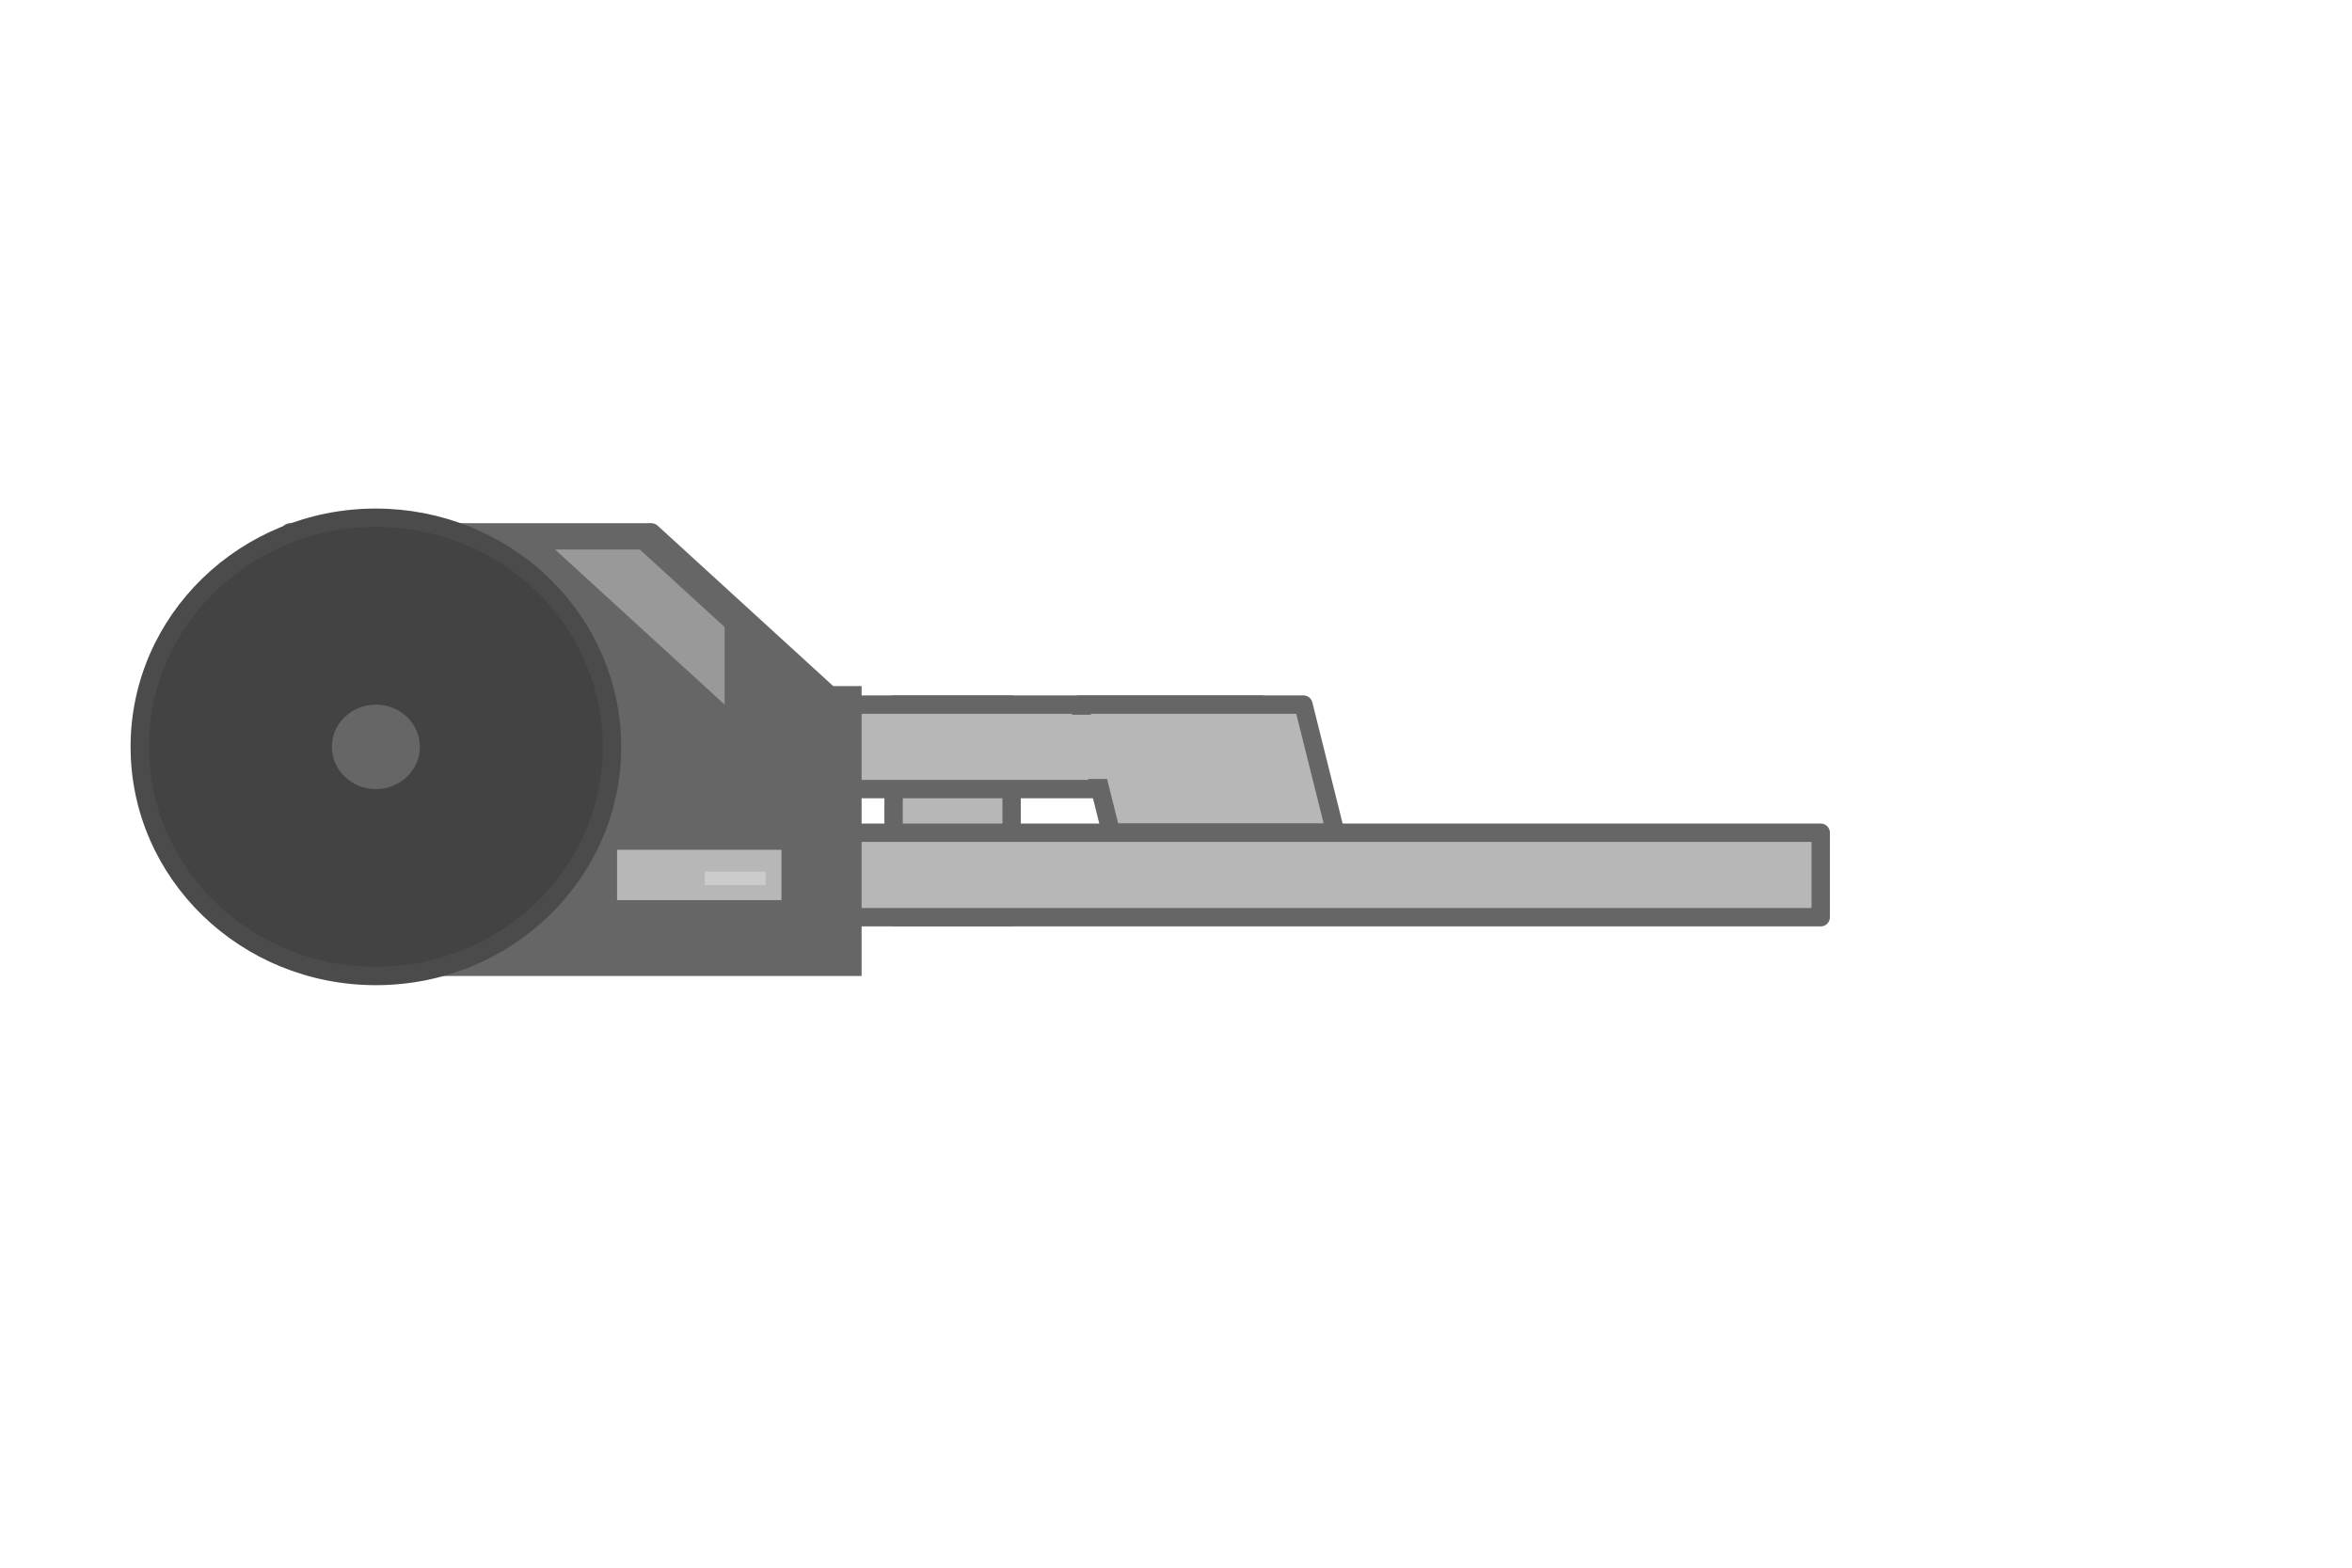
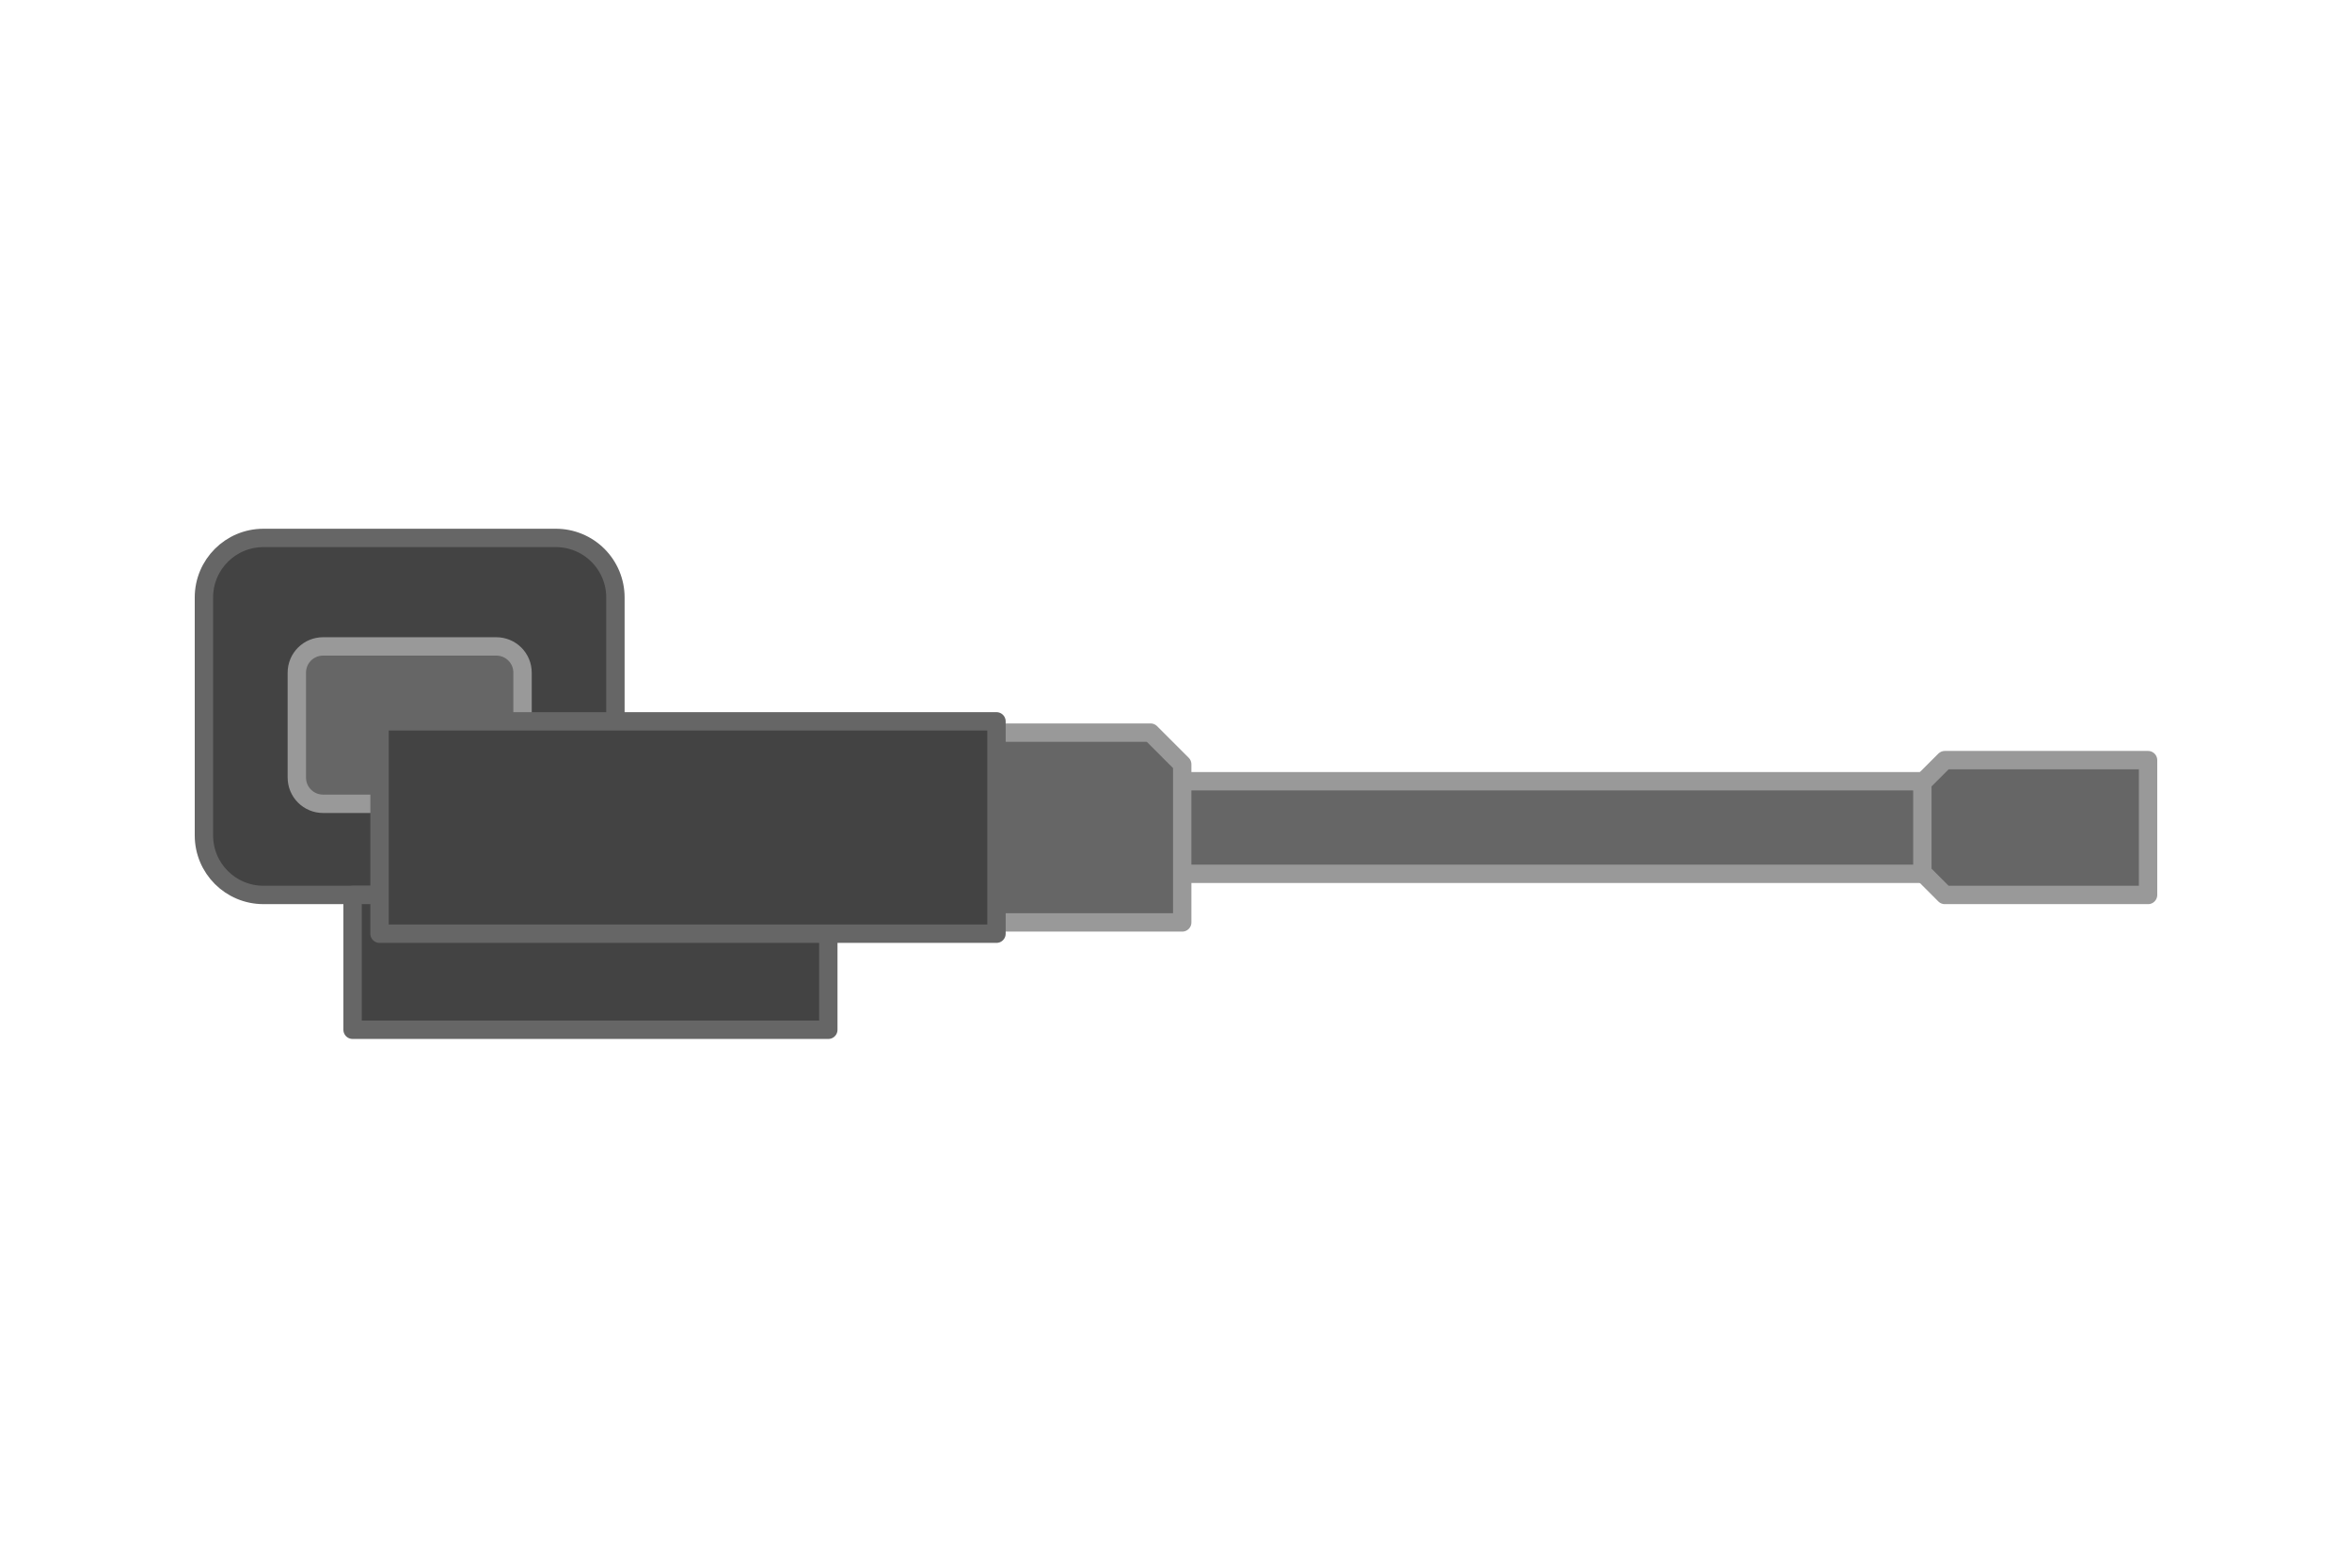
<svg xmlns="http://www.w3.org/2000/svg" version="1.1" viewBox="0.0 0.0 128.0 85.333" fill="none" stroke="none" stroke-linecap="square" stroke-miterlimit="10">
  <clipPath id="p.0">
    <path d="m0 0l128.0 0l0 85.333l-128.0 0l0 -85.333z" clip-rule="nonzero" />
  </clipPath>
  <g clip-path="url(#p.0)">
    <path fill="#000000" fill-opacity="0.0" d="m0 0l128.0 0l0 85.333l-128.0 0z" fill-rule="evenodd" />
-     <path fill="#b7b7b7" d="m48.63 38.354l6.425 0l0 11.559l-6.425 0z" fill-rule="evenodd" />
-     <path stroke="#666666" stroke-width="1.0" stroke-linejoin="round" stroke-linecap="butt" d="m48.63 38.354l6.425 0l0 11.559l-6.425 0z" fill-rule="evenodd" />
-     <path fill="#b7b7b7" d="m37.987 38.354l30.646 0l0 4.598l-30.646 0z" fill-rule="evenodd" />
-     <path stroke="#666666" stroke-width="1.0" stroke-linejoin="round" stroke-linecap="butt" d="m37.987 38.354l30.646 0l0 4.598l-30.646 0z" fill-rule="evenodd" />
-     <path fill="#b7b7b7" d="m36.693 45.328l62.394 0l0 4.598l-62.394 0z" fill-rule="evenodd" />
-     <path stroke="#666666" stroke-width="1.0" stroke-linejoin="round" stroke-linecap="butt" d="m36.693 45.328l62.394 0l0 4.598l-62.394 0z" fill-rule="evenodd" />
-     <path fill="#666666" d="m28.774 36.287l6.677 -7.307l9.512 8.693l-6.677 7.307z" fill-rule="evenodd" />
-     <path stroke="#666666" stroke-width="1.0" stroke-linejoin="round" stroke-linecap="butt" d="m28.774 36.287l6.677 -7.307l9.512 8.693l-6.677 7.307z" fill-rule="evenodd" />
-     <path fill="#666666" d="m18.89 37.346l28.0 0l0 15.78l-28.0 0z" fill-rule="evenodd" />
-     <path fill="#666666" d="m15.78 28.979l19.517 0l1.396 1.396l0 6.982l-20.913 0z" fill-rule="evenodd" />
-     <path stroke="#666666" stroke-width="1.0" stroke-linejoin="round" stroke-linecap="butt" d="m15.78 28.979l19.517 0l1.396 1.396l0 6.982l-20.913 0z" fill-rule="evenodd" />
-     <path fill="#434343" d="m7.606 40.654l0 0c0 -6.888 5.753 -12.472 12.85 -12.472l0 0c3.408 0 6.677 1.314 9.087 3.653c2.41 2.339 3.764 5.511 3.764 8.819l0 0c0 6.888 -5.753 12.472 -12.85 12.472l0 0c-7.097 0 -12.85 -5.584 -12.85 -12.472z" fill-rule="evenodd" />
-     <path stroke="#4b4b4b" stroke-width="1.0" stroke-linejoin="round" stroke-linecap="butt" d="m7.606 40.654l0 0c0 -6.888 5.753 -12.472 12.85 -12.472l0 0c3.408 0 6.677 1.314 9.087 3.653c2.41 2.339 3.764 5.511 3.764 8.819l0 0c0 6.888 -5.753 12.472 -12.85 12.472l0 0c-7.097 0 -12.85 -5.584 -12.85 -12.472z" fill-rule="evenodd" />
-     <path fill="#666666" d="m18.063 40.654l0 0c0 -1.27 1.072 -2.299 2.394 -2.299l0 0c0.635 0 1.244 0.242 1.693 0.673c0.449 0.431 0.701 1.016 0.701 1.626l0 0c0 1.27 -1.072 2.299 -2.394 2.299l0 0c-1.322 0 -2.394 -1.029 -2.394 -2.299z" fill-rule="evenodd" />
-     <path fill="#b7b7b7" d="m72.675 45.315l-1.74 -6.961l-12.213 0l1.74 6.961z" fill-rule="evenodd" />
-     <path stroke="#666666" stroke-width="1.0" stroke-linejoin="round" stroke-linecap="butt" d="m72.675 45.315l-1.74 -6.961l-12.213 0l1.74 6.961z" fill-rule="evenodd" />
-     <path fill="#b7b7b7" d="m56.213 38.906l6.425 0l0 3.496l-6.425 0z" fill-rule="evenodd" />
-     <path fill="#b7b7b7" d="m33.583 46.257l8.945 0l0 2.74l-8.945 0z" fill-rule="evenodd" />
-     <path fill="#cccccc" d="m38.357 47.449l3.307 0l0 0.724l-3.307 0z" fill-rule="evenodd" />
-     <path fill="#999999" d="m34.821 29.912l4.614 4.22l0 4.22l-9.228 -8.441z" fill-rule="evenodd" />
+     <path fill="#666666" d="m54.23 42.525l53.953 0l0 5.039l-53.953 0z" fill-rule="evenodd" />
+     <path stroke="#999999" stroke-width="1.0" stroke-linejoin="round" stroke-linecap="butt" d="m54.23 42.525l53.953 0l0 5.039l-53.953 0z" fill-rule="evenodd" />
+     <path fill="#666666" d="m41.944 39.879l20.672 0l1.722 1.722l0 8.609l-22.394 0z" fill-rule="evenodd" />
+     <path stroke="#999999" stroke-width="1.0" stroke-linejoin="round" stroke-linecap="butt" d="m41.944 39.879l20.672 0l1.722 1.722l0 8.609l-22.394 0z" fill-rule="evenodd" />
+     <path fill="#434343" d="m11.098 32.52l0 0c0 -1.789 1.45 -3.239 3.239 -3.239l15.916 0c0.859 0 1.683 0.341 2.29 0.949c0.607 0.607 0.949 1.431 0.949 2.29l0 12.955c0 1.789 -1.45 3.239 -3.239 3.239l-15.916 0c-1.789 0 -3.239 -1.45 -3.239 -3.239z" fill-rule="evenodd" />
+     <path stroke="#666666" stroke-width="1.0" stroke-linejoin="round" stroke-linecap="butt" d="m11.098 32.52l0 0c0 -1.789 1.45 -3.239 3.239 -3.239l15.916 0c0.859 0 1.683 0.341 2.29 0.949c0.607 0.607 0.949 1.431 0.949 2.29l0 12.955c0 1.789 -1.45 3.239 -3.239 3.239l-15.916 0c-1.789 0 -3.239 -1.45 -3.239 -3.239z" fill-rule="evenodd" />
+     <path fill="#666666" d="m16.154 36.614l0 0c0 -0.789 0.639 -1.428 1.428 -1.428l9.428 0c0.379 0 0.742 0.15 1.01 0.418c0.268 0.268 0.418 0.631 0.418 1.01l0 5.711c0 0.789 -0.639 1.428 -1.428 1.428l-9.428 0c-0.789 0 -1.428 -0.639 -1.428 -1.428z" fill-rule="evenodd" />
+     <path stroke="#999999" stroke-width="1.0" stroke-linejoin="round" stroke-linecap="butt" d="m16.154 36.614l0 0c0 -0.789 0.639 -1.428 1.428 -1.428l9.428 0c0.379 0 0.742 0.15 1.01 0.418c0.268 0.268 0.418 0.631 0.418 1.01l0 5.711c0 0.789 -0.639 1.428 -1.428 1.428l-9.428 0c-0.789 0 -1.428 -0.639 -1.428 -1.428z" fill-rule="evenodd" />
+     <path fill="#434343" d="m19.188 48.714l25.89 0l0 7.339l-25.89 0z" fill-rule="evenodd" />
+     <path stroke="#666666" stroke-width="1.0" stroke-linejoin="round" stroke-linecap="butt" d="m19.188 48.714l25.89 0l0 7.339l-25.89 0z" fill-rule="evenodd" />
+     <path fill="#434343" d="m20.655 39.265l33.575 0l0 11.559l-33.575 0z" fill-rule="evenodd" />
+     <path stroke="#666666" stroke-width="1.0" stroke-linejoin="round" stroke-linecap="butt" d="m20.655 39.265l33.575 0l0 11.559l-33.575 0z" fill-rule="evenodd" />
+     <path fill="#666666" d="m104.618 47.491l0 -4.892l1.223 -1.223l11.06 0l0 0l0 7.339l0 0l-11.06 0z" fill-rule="evenodd" />
+     <path stroke="#999999" stroke-width="1.0" stroke-linejoin="round" stroke-linecap="butt" d="m104.618 47.491l0 -4.892l1.223 -1.223l11.06 0l0 0l0 7.339l0 0l-11.06 0z" fill-rule="evenodd" />
  </g>
</svg>
